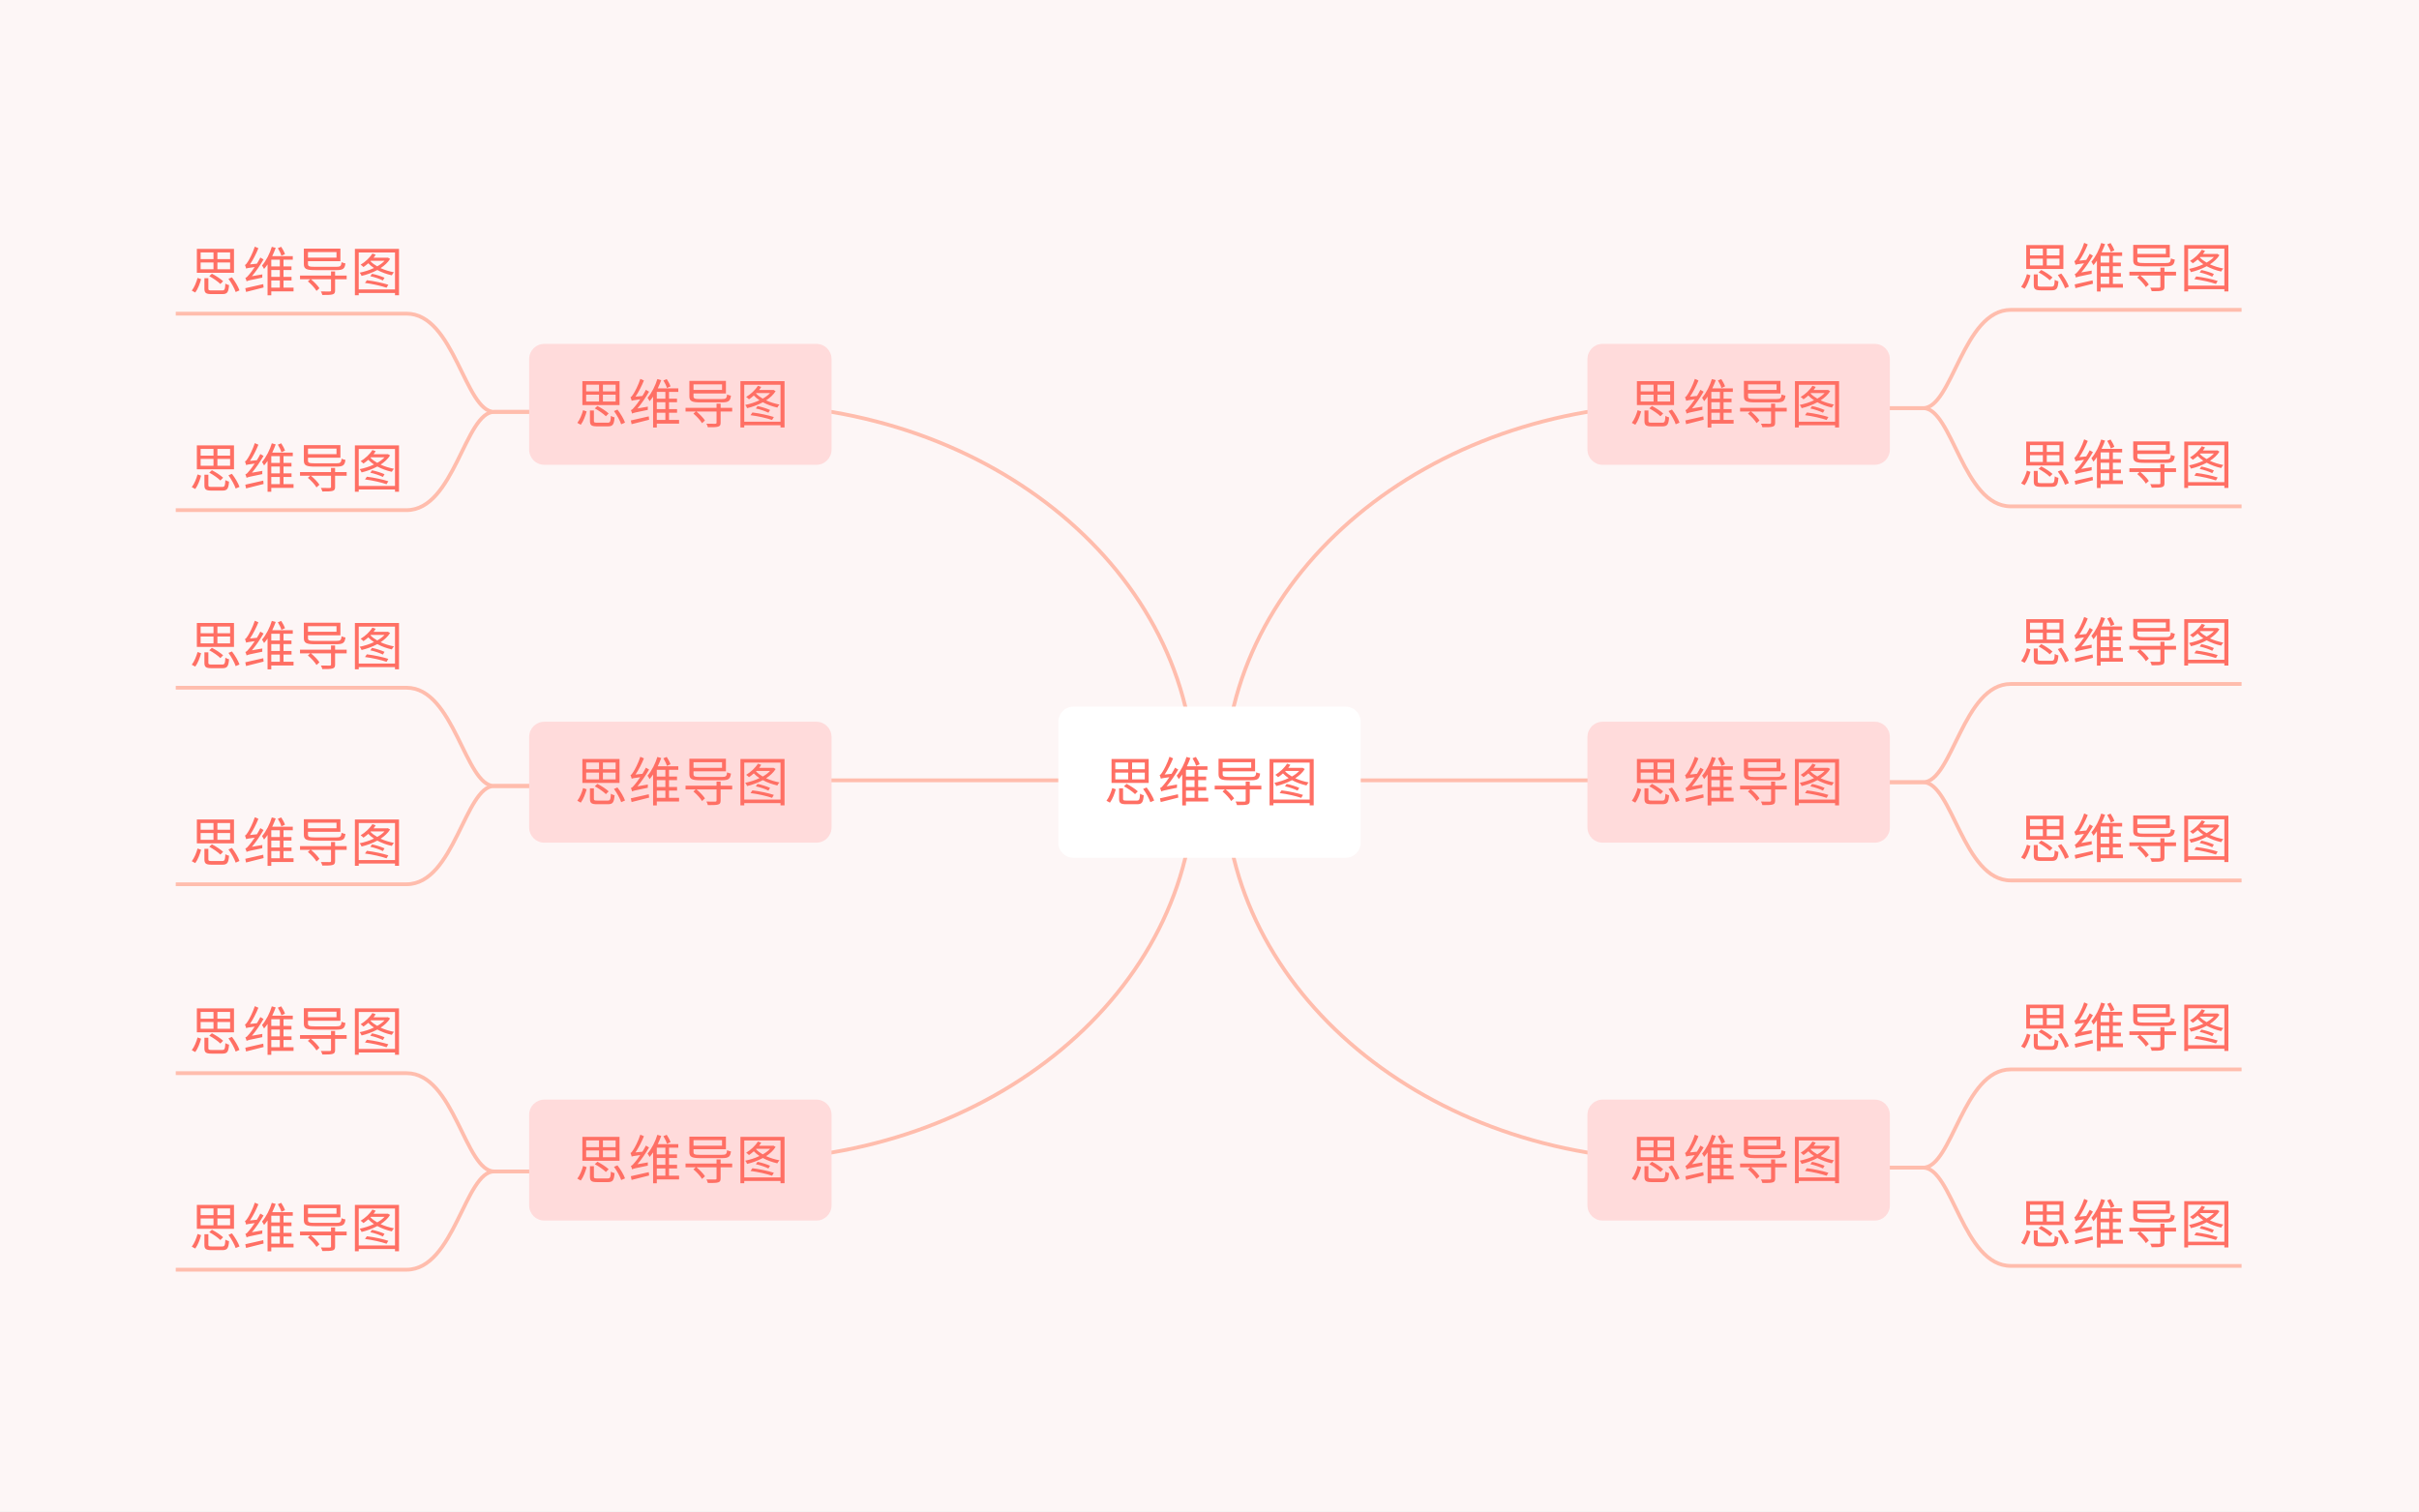
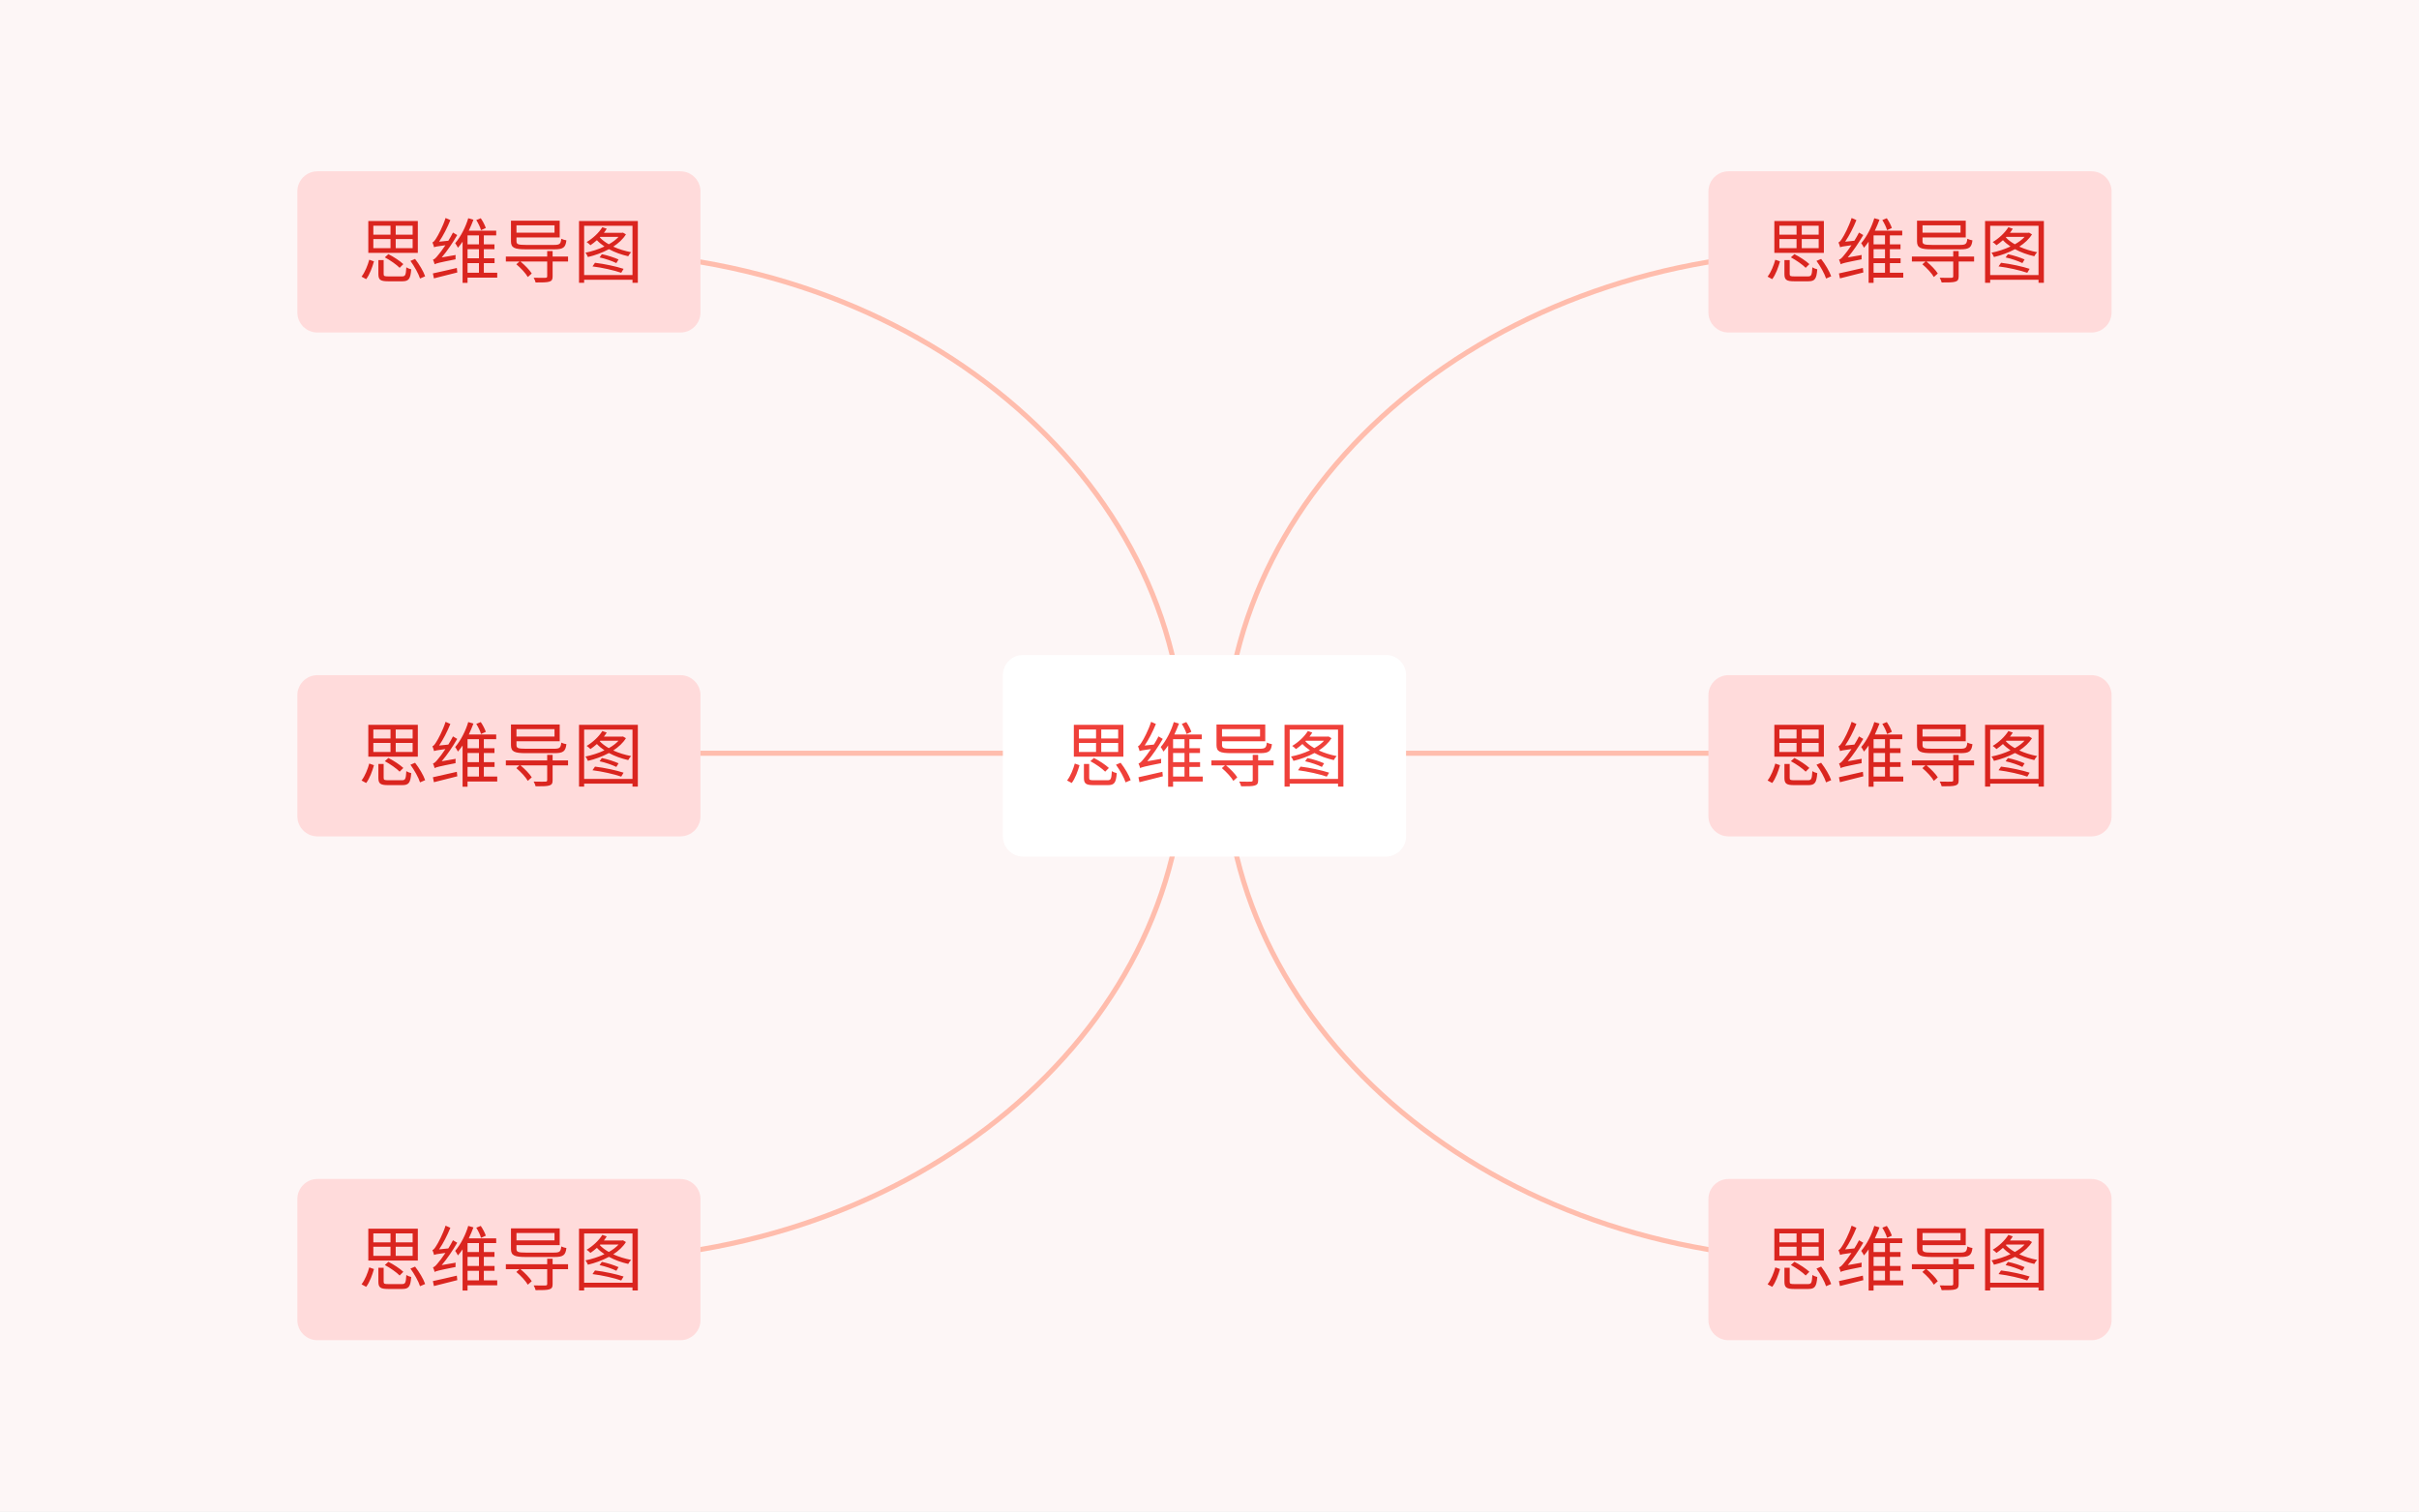
- <svg xmlns="http://www.w3.org/2000/svg" width="640px" height="400px" viewBox="0 0 640 400" version="1.1">
-   <g id="主题4" stroke="none" stroke-width="1" fill="none" fill-rule="evenodd">
-     <rect id="bg" fill="#FDF6F6" x="0" y="0" width="640" height="400" />
-     <path d="M196,307 C262.274,307 316,262.228 316,207 C316,151.772 262.274,107 196,107" id="椭圆形" stroke="#FFBDAD" />
-     <path d="M324,307 C390.274,307 444,262.228 444,207 C444,151.772 390.274,107 324,107" id="椭圆形备份" stroke="#FFBDAD" transform="translate(384, 207) scale(-1, 1) translate(-384, -207) " />
-     <line x1="360" y1="206.5" x2="440" y2="206.5" id="直线备份" stroke="#FFBDAD" stroke-linecap="square" />
-     <line x1="200" y1="206.5" x2="280" y2="206.5" id="直线备份-3" stroke="#FFBDAD" stroke-linecap="square" />
-     <path d="M592.558,82 C560.603,82 540.417,82 532,82 C519.374,82 516.528,108 508.793,108 C503.636,108 500.705,108 500,108" id="直线-3" stroke="#FFBDAD" stroke-linecap="square" />
-     <path d="M592.558,181 C560.603,181 540.417,181 532,181 C519.374,181 516.528,207 508.793,207 C503.636,207 500.705,207 500,207" id="直线-3备份-2" stroke="#FFBDAD" stroke-linecap="square" />
-     <path d="M592.558,283 C560.603,283 540.417,283 532,283 C519.374,283 516.528,309 508.793,309 C503.636,309 500.705,309 500,309" id="直线-3备份-4" stroke="#FFBDAD" stroke-linecap="square" />
-     <path d="M592.558,108 C560.603,108 540.417,108 532,108 C519.374,108 516.528,134 508.793,134 C503.636,134 500.705,134 500,134" id="直线-3备份" stroke="#FFBDAD" stroke-linecap="square" transform="translate(546.2789, 121) scale(1, -1) translate(-546.2789, -121) " />
-     <path d="M592.558,207 C560.603,207 540.417,207 532,207 C519.374,207 516.528,233 508.793,233 C503.636,233 500.705,233 500,233" id="直线-3备份-3" stroke="#FFBDAD" stroke-linecap="square" transform="translate(546.2789, 220) scale(1, -1) translate(-546.2789, -220) " />
-     <path d="M592.558,309 C560.603,309 540.417,309 532,309 C519.374,309 516.528,335 508.793,335 C503.636,335 500.705,335 500,335" id="直线-3备份-5" stroke="#FFBDAD" stroke-linecap="square" transform="translate(546.2789, 322) scale(1, -1) translate(-546.2789, -322) " />
-     <path d="M139.558,83 C107.603,83 87.417,83 79,83 C66.374,83 63.528,109 55.793,109 C50.636,109 47.705,109 47,109" id="直线-3" stroke="#FFBDAD" stroke-linecap="square" transform="translate(93.27888, 96) scale(-1, 1) translate(-93.27888, -96) " />
-     <path d="M139.558,182 C107.603,182 87.417,182 79,182 C66.374,182 63.528,208 55.793,208 C50.636,208 47.705,208 47,208" id="直线-3备份-2" stroke="#FFBDAD" stroke-linecap="square" transform="translate(93.27888, 195) scale(-1, 1) translate(-93.27888, -195) " />
-     <path d="M139.558,284 C107.603,284 87.417,284 79,284 C66.374,284 63.528,310 55.793,310 C50.636,310 47.705,310 47,310" id="直线-3备份-4" stroke="#FFBDAD" stroke-linecap="square" transform="translate(93.27888, 297) scale(-1, 1) translate(-93.27888, -297) " />
-     <path d="M139.558,109 C107.603,109 87.417,109 79,109 C66.374,109 63.528,135 55.793,135 C50.636,135 47.705,135 47,135" id="直线-3备份" stroke="#FFBDAD" stroke-linecap="square" transform="translate(93.27888, 122) scale(-1, -1) translate(-93.27888, -122) " />
-     <path d="M139.558,208 C107.603,208 87.417,208 79,208 C66.374,208 63.528,234 55.793,234 C50.636,234 47.705,234 47,234" id="直线-3备份-3" stroke="#FFBDAD" stroke-linecap="square" transform="translate(93.27888, 221) scale(-1, -1) translate(-93.27888, -221) " />
-     <path d="M139.558,310 C107.603,310 87.417,310 79,310 C66.374,310 63.528,336 55.793,336 C50.636,336 47.705,336 47,336" id="直线-3备份-5" stroke="#FFBDAD" stroke-linecap="square" transform="translate(93.27888, 323) scale(-1, -1) translate(-93.27888, -323) " />
-     <rect id="矩形" fill="#FFFFFF" x="280" y="187" width="80" height="40" rx="4" />
-     <text id="思维导图" font-family="SourceHanSansCN-Normal, Source Han Sans CN" font-size="14" font-weight="normal" letter-spacing="0.224" fill="#FF6F64">
-       <tspan x="292.052" y="212">思维导图</tspan>
-     </text>
-     <rect id="矩形备份" fill="#FFDBDB" x="420" y="191" width="80" height="32" rx="4" />
-     <rect id="矩形备份-4" fill="#FFDBDB" x="140" y="191" width="80" height="32" rx="4" />
-     <rect id="矩形备份-2" fill="#FFDBDB" x="420" y="91" width="80" height="32" rx="4" />
-     <rect id="矩形备份-5" fill="#FFDBDB" x="140" y="91" width="80" height="32" rx="4" />
-     <rect id="矩形备份-3" fill="#FFDBDB" x="420" y="291" width="80" height="32" rx="4" />
-     <rect id="矩形备份-6" fill="#FFDBDB" x="140" y="291" width="80" height="32" rx="4" />
-     <text id="思维导图" font-family="SourceHanSansCN-Normal, Source Han Sans CN" font-size="14" font-weight="normal" letter-spacing="0.224" fill="#FF6F64">
-       <tspan x="431.052" y="212">思维导图</tspan>
-     </text>
-     <text id="思维导图" font-family="SourceHanSansCN-Normal, Source Han Sans CN" font-size="14" font-weight="normal" letter-spacing="0.224" fill="#FF6F64">
-       <tspan x="152.052" y="212">思维导图</tspan>
-     </text>
-     <text id="思维导图" font-family="SourceHanSansCN-Normal, Source Han Sans CN" font-size="14" font-weight="normal" letter-spacing="0.224" fill="#FF6F64">
-       <tspan x="431.052" y="112">思维导图</tspan>
-     </text>
-     <text id="思维导图" font-family="SourceHanSansCN-Normal, Source Han Sans CN" font-size="14" font-weight="normal" letter-spacing="0.224" fill="#FF6F64">
-       <tspan x="152.052" y="112">思维导图</tspan>
-     </text>
-     <text id="思维导图" font-family="SourceHanSansCN-Normal, Source Han Sans CN" font-size="14" font-weight="normal" letter-spacing="0.224" fill="#FF6F64">
-       <tspan x="431.052" y="312">思维导图</tspan>
-     </text>
-     <text id="思维导图" font-family="SourceHanSansCN-Normal, Source Han Sans CN" font-size="14" font-weight="normal" letter-spacing="0.224" fill="#FF6F64">
-       <tspan x="152.052" y="312">思维导图</tspan>
-     </text>
-     <text id="思维导图" font-family="SourceHanSansCN-Normal, Source Han Sans CN" font-size="14" font-weight="normal" letter-spacing="0.224" fill="#FF6F64">
-       <tspan x="534.052" y="175">思维导图</tspan>
-     </text>
-     <text id="思维导图" font-family="SourceHanSansCN-Normal, Source Han Sans CN" font-size="14" font-weight="normal" letter-spacing="0.224" fill="#FF6F64">
-       <tspan x="534.052" y="277">思维导图</tspan>
-     </text>
-     <text id="思维导图" font-family="SourceHanSansCN-Normal, Source Han Sans CN" font-size="14" font-weight="normal" letter-spacing="0.224" fill="#FF6F64">
-       <tspan x="534.052" y="76">思维导图</tspan>
-     </text>
-     <text id="思维导图" font-family="SourceHanSansCN-Normal, Source Han Sans CN" font-size="14" font-weight="normal" letter-spacing="0.224" fill="#FF6F64">
-       <tspan x="534.052" y="128">思维导图</tspan>
-     </text>
-     <text id="思维导图" font-family="SourceHanSansCN-Normal, Source Han Sans CN" font-size="14" font-weight="normal" letter-spacing="0.224" fill="#FF6F64">
-       <tspan x="534.052" y="227">思维导图</tspan>
-     </text>
-     <text id="思维导图" font-family="SourceHanSansCN-Normal, Source Han Sans CN" font-size="14" font-weight="normal" letter-spacing="0.224" fill="#FF6F64">
-       <tspan x="534.052" y="329">思维导图</tspan>
-     </text>
-     <text id="思维导图" font-family="SourceHanSansCN-Normal, Source Han Sans CN" font-size="14" font-weight="normal" letter-spacing="0.224" fill="#FF6F64">
-       <tspan x="50.052" y="77">思维导图</tspan>
-     </text>
-     <text id="思维导图" font-family="SourceHanSansCN-Normal, Source Han Sans CN" font-size="14" font-weight="normal" letter-spacing="0.224" fill="#FF6F64">
-       <tspan x="50.052" y="176">思维导图</tspan>
-     </text>
-     <text id="思维导图" font-family="SourceHanSansCN-Normal, Source Han Sans CN" font-size="14" font-weight="normal" letter-spacing="0.224" fill="#FF6F64">
-       <tspan x="50.052" y="278">思维导图</tspan>
-     </text>
-     <text id="思维导图" font-family="SourceHanSansCN-Normal, Source Han Sans CN" font-size="14" font-weight="normal" letter-spacing="0.224" fill="#FF6F64">
-       <tspan x="50.052" y="129">思维导图</tspan>
-     </text>
-     <text id="思维导图" font-family="SourceHanSansCN-Normal, Source Han Sans CN" font-size="14" font-weight="normal" letter-spacing="0.224" fill="#FF6F64">
-       <tspan x="50.052" y="228">思维导图</tspan>
-     </text>
-     <text id="思维导图" font-family="SourceHanSansCN-Normal, Source Han Sans CN" font-size="14" font-weight="normal" letter-spacing="0.224" fill="#FF6F64">
-       <tspan x="50.052" y="330">思维导图</tspan>
-     </text>
+ <svg xmlns="http://www.w3.org/2000/svg" width="480px" height="300px" viewBox="0 0 480 300" version="1.1">
+   <g id="页面-1" stroke="none" stroke-width="1" fill="none" fill-rule="evenodd">
+     <g id="樱粉备份" transform="translate(-81, -57)">
+       <g id="樱粉" transform="translate(81, 57)">
+         <rect id="bg" fill="#FDF6F6" x="0" y="0" width="480" height="300" />
+         <path d="M115,250 C181.274,250 235,205.228 235,150 C235,94.772 181.274,50 115,50" id="椭圆形" stroke="#FFBDAD" />
+         <path d="M243,250 C309.274,250 363,205.228 363,150 C363,94.772 309.274,50 243,50" id="椭圆形备份" stroke="#FFBDAD" transform="translate(303, 150) scale(-1, 1) translate(-303, -150) " />
+         <line x1="279" y1="149.5" x2="359" y2="149.5" id="直线备份" stroke="#FFBDAD" stroke-linecap="square" />
+         <line x1="119" y1="149.5" x2="199" y2="149.5" id="直线备份-3" stroke="#FFBDAD" stroke-linecap="square" />
+         <rect id="矩形" fill="#FFFFFF" x="199" y="130" width="80" height="40" rx="4" />
+         <text id="思维导图" font-family="SourceHanSansCN-Normal, Source Han Sans CN" font-size="14" font-weight="normal" letter-spacing="0.224" fill="#EF403A">
+           <tspan x="211.052" y="155">思维导图</tspan>
+         </text>
+         <rect id="矩形备份" fill="#FFDBDB" x="339" y="134" width="80" height="32" rx="4" />
+         <rect id="矩形备份-4" fill="#FFDBDB" x="59" y="134" width="80" height="32" rx="4" />
+         <rect id="矩形备份-2" fill="#FFDBDB" x="339" y="34" width="80" height="32" rx="4" />
+         <rect id="矩形备份-5" fill="#FFDBDB" x="59" y="34" width="80" height="32" rx="4" />
+         <rect id="矩形备份-3" fill="#FFDBDB" x="339" y="234" width="80" height="32" rx="4" />
+         <rect id="矩形备份-6" fill="#FFDBDB" x="59" y="234" width="80" height="32" rx="4" />
+         <text id="思维导图" font-family="SourceHanSansCN-Normal, Source Han Sans CN" font-size="14" font-weight="normal" letter-spacing="0.224" fill="#DA251F">
+           <tspan x="350.052" y="155">思维导图</tspan>
+         </text>
+         <text id="思维导图" font-family="SourceHanSansCN-Normal, Source Han Sans CN" font-size="14" font-weight="normal" letter-spacing="0.224" fill="#DA251F">
+           <tspan x="71.052" y="155">思维导图</tspan>
+         </text>
+         <text id="思维导图" font-family="SourceHanSansCN-Normal, Source Han Sans CN" font-size="14" font-weight="normal" letter-spacing="0.224" fill="#DA251F">
+           <tspan x="350.052" y="55">思维导图</tspan>
+         </text>
+         <text id="思维导图" font-family="SourceHanSansCN-Normal, Source Han Sans CN" font-size="14" font-weight="normal" letter-spacing="0.224" fill="#DA251F">
+           <tspan x="71.052" y="55">思维导图</tspan>
+         </text>
+         <text id="思维导图" font-family="SourceHanSansCN-Normal, Source Han Sans CN" font-size="14" font-weight="normal" letter-spacing="0.224" fill="#DA251F">
+           <tspan x="350.052" y="255">思维导图</tspan>
+         </text>
+         <text id="思维导图" font-family="SourceHanSansCN-Normal, Source Han Sans CN" font-size="14" font-weight="normal" letter-spacing="0.224" fill="#DA251F">
+           <tspan x="71.052" y="255">思维导图</tspan>
+         </text>
+       </g>
+     </g>
  </g>
</svg>
